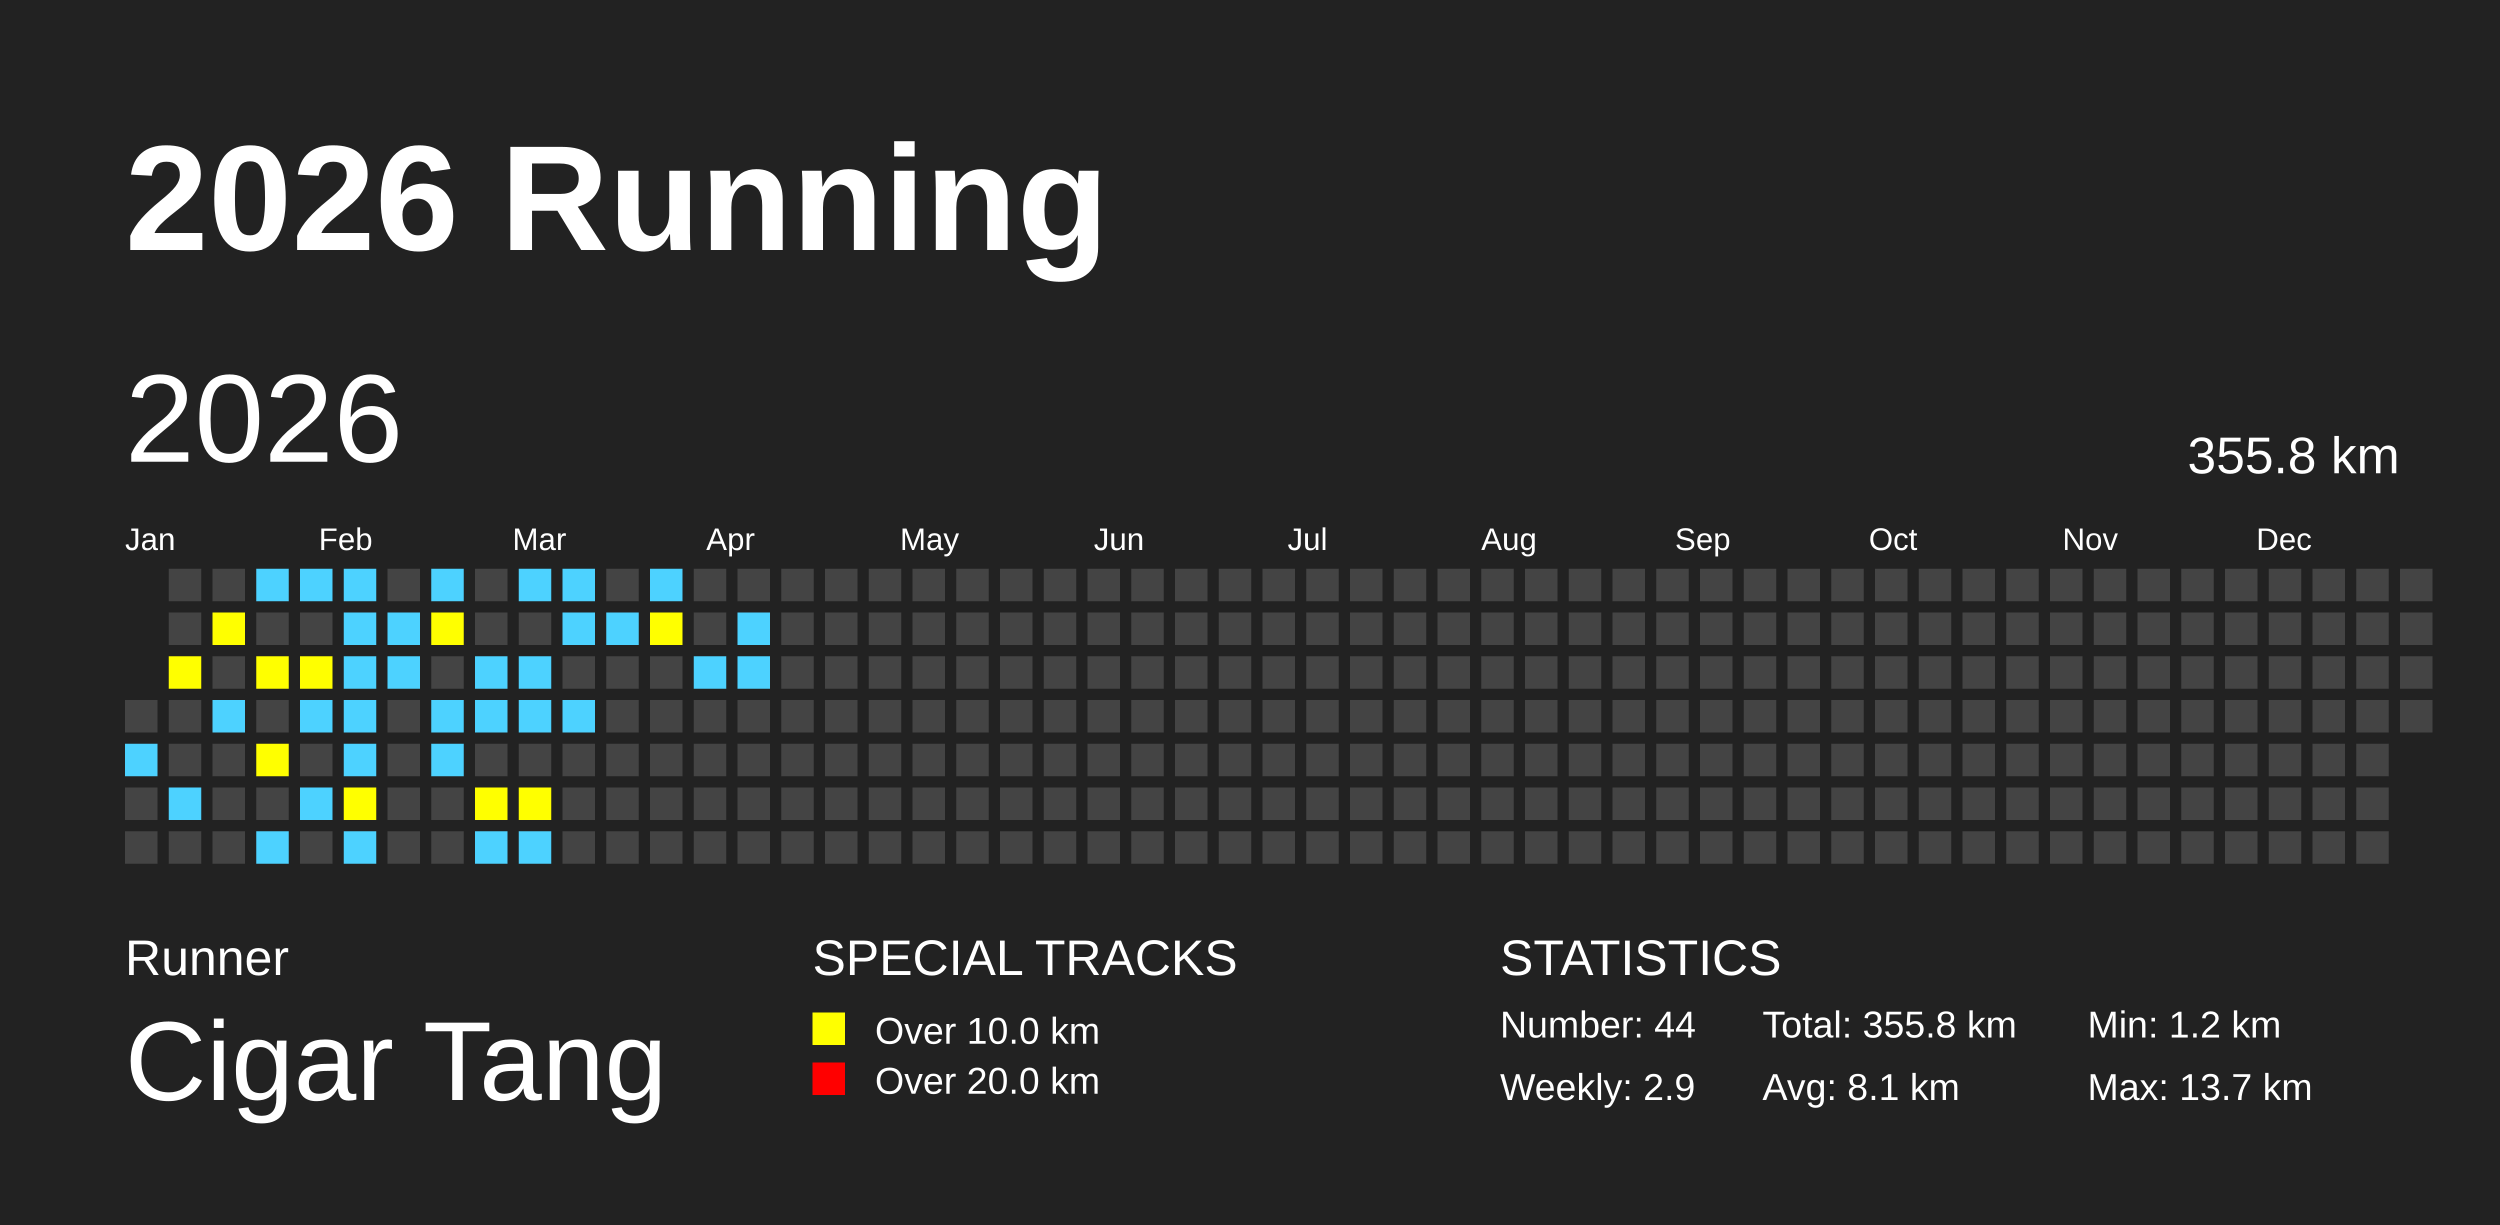
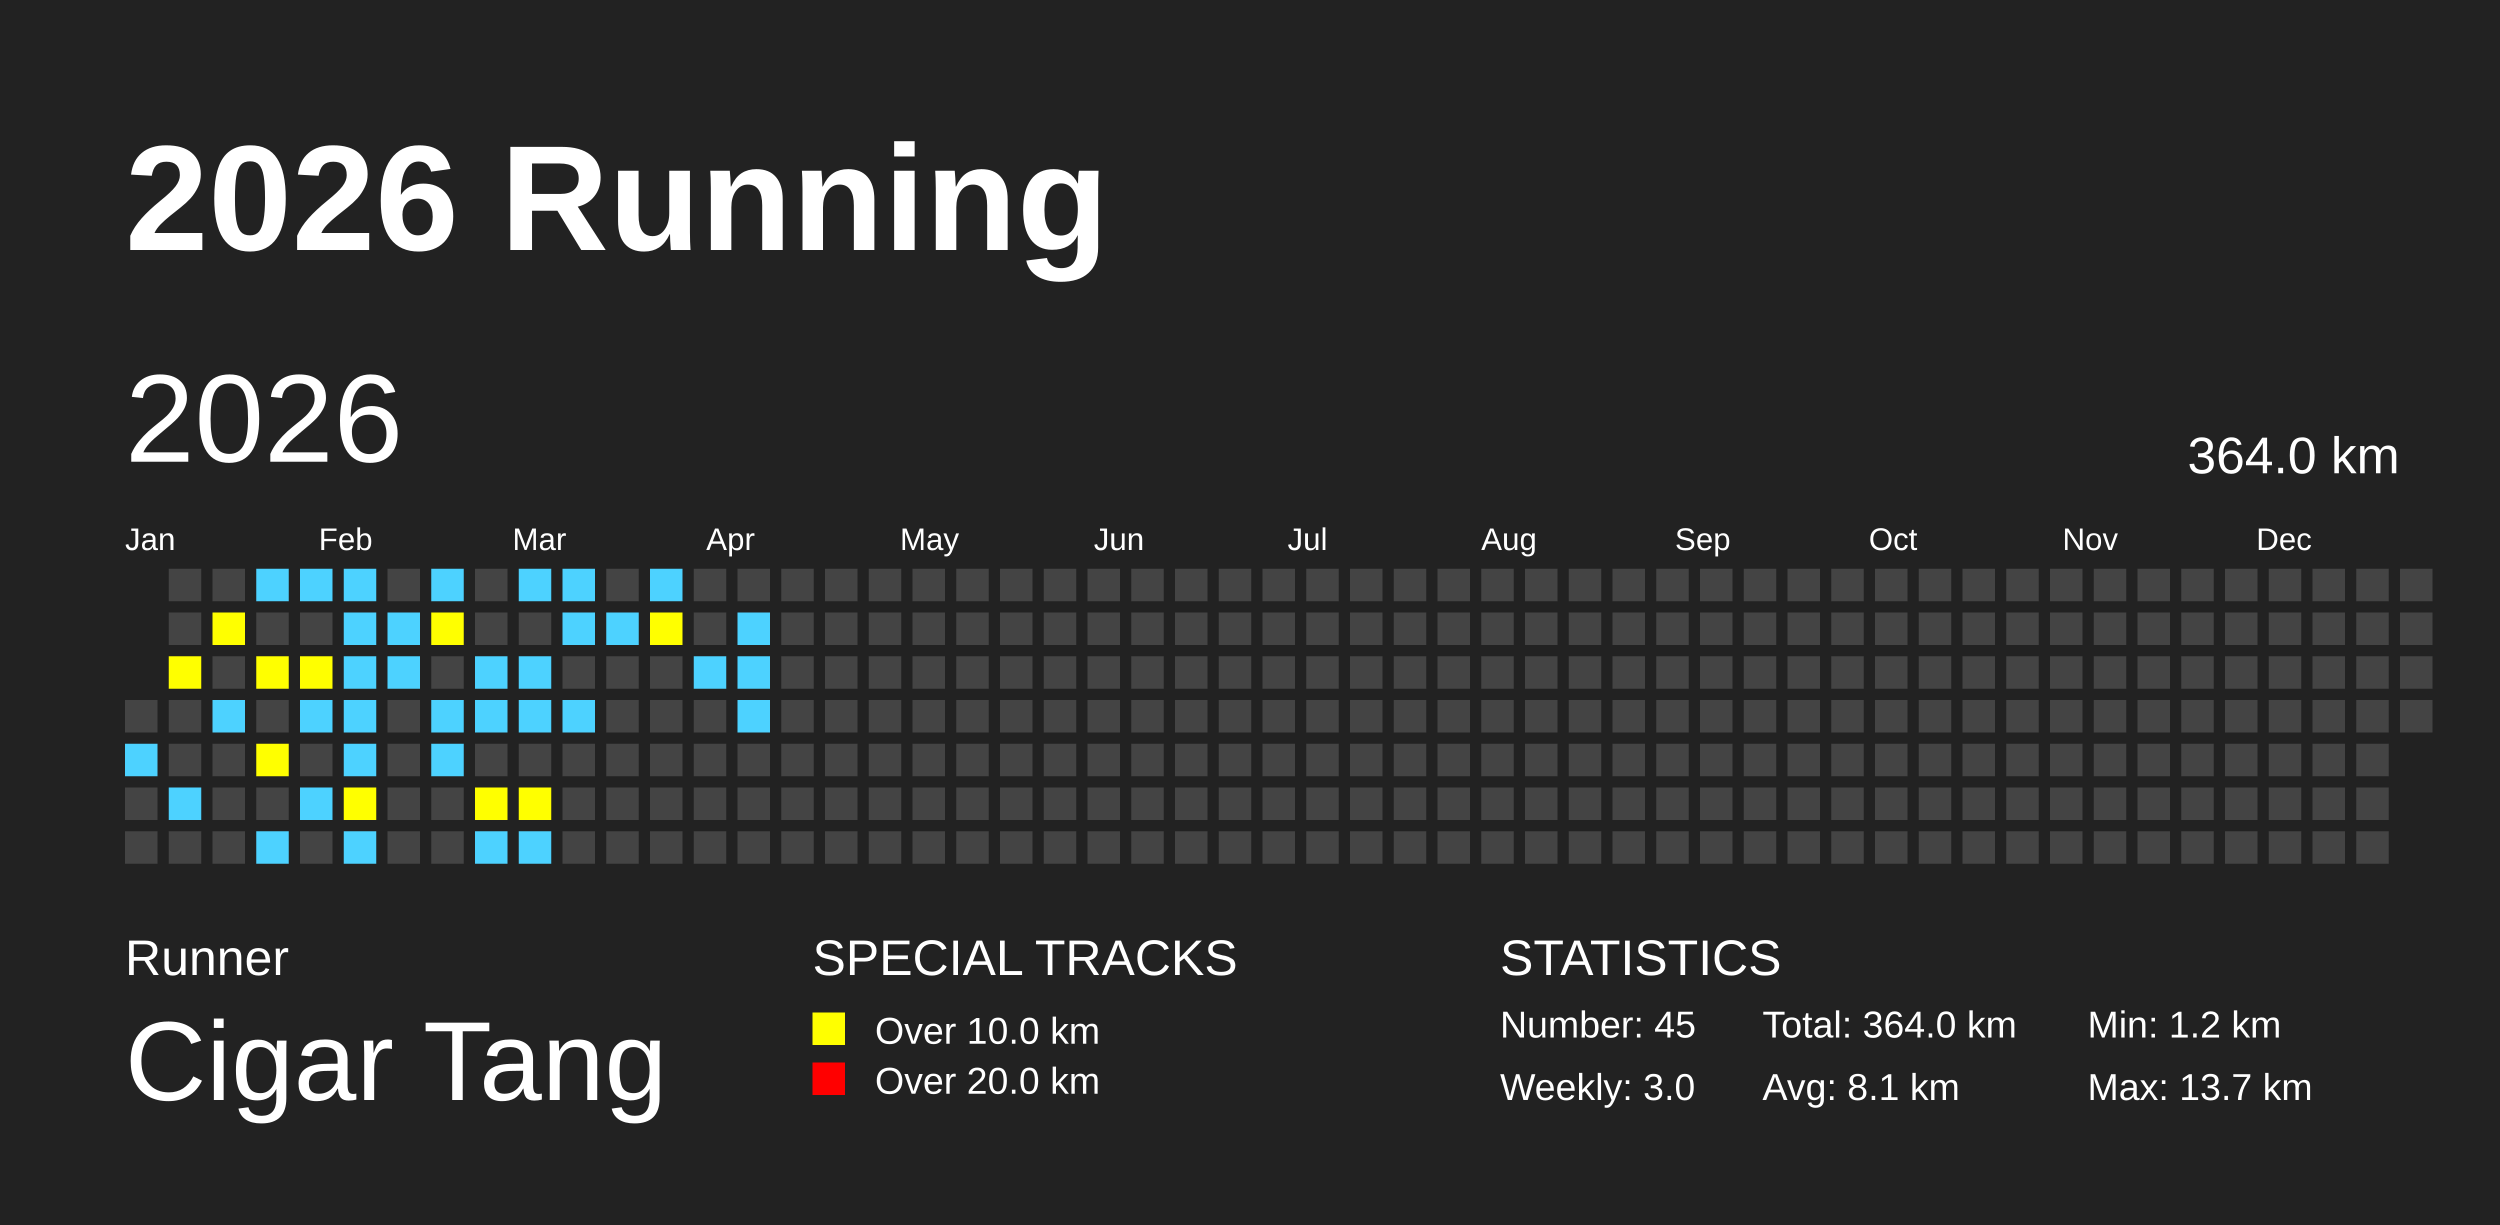
<svg xmlns="http://www.w3.org/2000/svg" baseProfile="full" height="98mm" version="1.1" viewBox="0,0,200,98" width="200mm">
  <defs />
  <rect fill="#222222" height="98" width="200" x="0" y="0" />
  <text fill="#FFFFFF" style="font-size:12px; font-family:Arial; font-weight:bold;" x="10" y="20">2026 Running</text>
  <text fill="#FFFFFF" style="font-size:4px; font-family:Arial" x="10" y="78">Runner</text>
  <text fill="#FFFFFF" style="font-size:9px; font-family:Arial" x="10" y="88">Cigar Tang</text>
  <text fill="#FFFFFF" style="font-size:4px; font-family:Arial" x="65" y="78">SPECIAL TRACKS</text>
  <rect fill="yellow" height="2.6" width="2.6" x="65" y="81" />
  <text fill="#FFFFFF" style="font-size:3px; font-family:Arial" x="70" y="83.5">Over 10.0 km</text>
  <rect fill="red" height="2.6" width="2.6" x="65" y="85" />
  <text fill="#FFFFFF" style="font-size:3px; font-family:Arial" x="70" y="87.5">Over 20.0 km</text>
  <text fill="#FFFFFF" style="font-size:4px; font-family:Arial" x="120" y="78">STATISTICS</text>
-   <text fill="#FFFFFF" style="font-size:3px; font-family:Arial" x="120" y="83">Number: 44</text>
-   <text fill="#FFFFFF" style="font-size:3px; font-family:Arial" x="120" y="88">Weekly: 2.9</text>
-   <text fill="#FFFFFF" style="font-size:3px; font-family:Arial" x="141" y="83">Total: 355.8 km</text>
+   <text fill="#FFFFFF" style="font-size:3px; font-family:Arial" x="120" y="83">Number: 45</text>
+   <text fill="#FFFFFF" style="font-size:3px; font-family:Arial" x="120" y="88">Weekly: 3.0</text>
+   <text fill="#FFFFFF" style="font-size:3px; font-family:Arial" x="141" y="83">Total: 364.0 km</text>
  <text fill="#FFFFFF" style="font-size:3px; font-family:Arial" x="141" y="88">Avg: 8.1 km</text>
  <text fill="#FFFFFF" style="font-size:3px; font-family:Arial" x="167" y="83">Min: 1.2 km</text>
  <text fill="#FFFFFF" style="font-size:3px; font-family:Arial" x="167" y="88">Max: 13.7 km</text>
  <text dominant-baseline="hanging" fill="#FFFFFF" style="font-size:10.0px; font-family:Arial;" x="10" y="30">2026</text>
-   <text dominant-baseline="hanging" fill="#FFFFFF" style="font-size:4.125px; font-family:Arial;" x="175" y="35">355.8 km</text>
+   <text dominant-baseline="hanging" fill="#FFFFFF" style="font-size:4.125px; font-family:Arial;" x="175" y="35">364.0 km</text>
  <text fill="#FFFFFF" style="font-size:2.5px; font-family:Arial" x="10.0" y="44">Jan</text>
  <text fill="#FFFFFF" style="font-size:2.5px; font-family:Arial" x="25.5" y="44">Feb</text>
  <text fill="#FFFFFF" style="font-size:2.5px; font-family:Arial" x="41.0" y="44">Mar</text>
  <text fill="#FFFFFF" style="font-size:2.5px; font-family:Arial" x="56.5" y="44">Apr</text>
  <text fill="#FFFFFF" style="font-size:2.5px; font-family:Arial" x="72.0" y="44">May</text>
  <text fill="#FFFFFF" style="font-size:2.5px; font-family:Arial" x="87.5" y="44">Jun</text>
  <text fill="#FFFFFF" style="font-size:2.5px; font-family:Arial" x="103.0" y="44">Jul</text>
  <text fill="#FFFFFF" style="font-size:2.5px; font-family:Arial" x="118.5" y="44">Aug</text>
  <text fill="#FFFFFF" style="font-size:2.5px; font-family:Arial" x="134.0" y="44">Sep</text>
  <text fill="#FFFFFF" style="font-size:2.5px; font-family:Arial" x="149.5" y="44">Oct</text>
  <text fill="#FFFFFF" style="font-size:2.5px; font-family:Arial" x="165.0" y="44">Nov</text>
  <text fill="#FFFFFF" style="font-size:2.5px; font-family:Arial" x="180.5" y="44">Dec</text>
  <rect fill="#444444" height="2.6" width="2.6" x="10.0" y="56.0" />
  <rect fill="#4DD2FF" height="2.6" width="2.6" x="10.0" y="59.5" />
  <rect fill="#444444" height="2.6" width="2.6" x="10.0" y="63.0" />
  <rect fill="#444444" height="2.6" width="2.6" x="10.0" y="66.5" />
  <rect fill="#444444" height="2.6" width="2.6" x="13.5" y="45.5" />
  <rect fill="#444444" height="2.6" width="2.6" x="13.5" y="49.0" />
  <rect fill="yellow" height="2.6" width="2.6" x="13.5" y="52.5" />
  <rect fill="#444444" height="2.6" width="2.6" x="13.5" y="56.0" />
  <rect fill="#444444" height="2.6" width="2.6" x="13.5" y="59.5" />
  <rect fill="#4DD2FF" height="2.6" width="2.6" x="13.5" y="63.0" />
  <rect fill="#444444" height="2.6" width="2.6" x="13.5" y="66.5" />
  <rect fill="#444444" height="2.6" width="2.6" x="17.0" y="45.5" />
  <rect fill="yellow" height="2.6" width="2.6" x="17.0" y="49.0" />
  <rect fill="#444444" height="2.6" width="2.6" x="17.0" y="52.5" />
  <rect fill="#4DD2FF" height="2.6" width="2.6" x="17.0" y="56.0" />
  <rect fill="#444444" height="2.6" width="2.6" x="17.0" y="59.5" />
  <rect fill="#444444" height="2.6" width="2.6" x="17.0" y="63.0" />
  <rect fill="#444444" height="2.6" width="2.6" x="17.0" y="66.5" />
  <rect fill="#4DD2FF" height="2.6" width="2.6" x="20.5" y="45.5" />
  <rect fill="#444444" height="2.6" width="2.6" x="20.5" y="49.0" />
  <rect fill="yellow" height="2.6" width="2.6" x="20.5" y="52.5" />
  <rect fill="#444444" height="2.6" width="2.6" x="20.5" y="56.0" />
  <rect fill="yellow" height="2.6" width="2.6" x="20.5" y="59.5" />
  <rect fill="#444444" height="2.6" width="2.6" x="20.5" y="63.0" />
  <rect fill="#4DD2FF" height="2.6" width="2.6" x="20.5" y="66.5" />
  <rect fill="#4DD2FF" height="2.6" width="2.6" x="24.0" y="45.5" />
  <rect fill="#444444" height="2.6" width="2.6" x="24.0" y="49.0" />
  <rect fill="yellow" height="2.6" width="2.6" x="24.0" y="52.5" />
  <rect fill="#4DD2FF" height="2.6" width="2.6" x="24.0" y="56.0" />
  <rect fill="#444444" height="2.6" width="2.6" x="24.0" y="59.5" />
  <rect fill="#4DD2FF" height="2.6" width="2.6" x="24.0" y="63.0" />
  <rect fill="#444444" height="2.6" width="2.6" x="24.0" y="66.5" />
  <rect fill="#4DD2FF" height="2.6" width="2.6" x="27.5" y="45.5" />
  <rect fill="#4DD2FF" height="2.6" width="2.6" x="27.5" y="49.0" />
  <rect fill="#4DD2FF" height="2.6" width="2.6" x="27.5" y="52.5" />
  <rect fill="#4DD2FF" height="2.6" width="2.6" x="27.5" y="56.0" />
  <rect fill="#4DD2FF" height="2.6" width="2.6" x="27.5" y="59.5" />
  <rect fill="yellow" height="2.6" width="2.6" x="27.5" y="63.0" />
  <rect fill="#4DD2FF" height="2.6" width="2.6" x="27.5" y="66.5" />
  <rect fill="#444444" height="2.6" width="2.6" x="31.0" y="45.5" />
  <rect fill="#4DD2FF" height="2.6" width="2.6" x="31.0" y="49.0" />
  <rect fill="#4DD2FF" height="2.6" width="2.6" x="31.0" y="52.5" />
  <rect fill="#444444" height="2.6" width="2.6" x="31.0" y="56.0" />
  <rect fill="#444444" height="2.6" width="2.6" x="31.0" y="59.5" />
  <rect fill="#444444" height="2.6" width="2.6" x="31.0" y="63.0" />
  <rect fill="#444444" height="2.6" width="2.6" x="31.0" y="66.5" />
  <rect fill="#4DD2FF" height="2.6" width="2.6" x="34.5" y="45.5" />
  <rect fill="yellow" height="2.6" width="2.6" x="34.5" y="49.0" />
  <rect fill="#444444" height="2.6" width="2.6" x="34.5" y="52.5" />
  <rect fill="#4DD2FF" height="2.6" width="2.6" x="34.5" y="56.0" />
  <rect fill="#4DD2FF" height="2.6" width="2.6" x="34.5" y="59.5" />
  <rect fill="#444444" height="2.6" width="2.6" x="34.5" y="63.0" />
  <rect fill="#444444" height="2.6" width="2.6" x="34.5" y="66.5" />
  <rect fill="#444444" height="2.6" width="2.6" x="38.0" y="45.5" />
  <rect fill="#444444" height="2.6" width="2.6" x="38.0" y="49.0" />
  <rect fill="#4DD2FF" height="2.6" width="2.6" x="38.0" y="52.5" />
  <rect fill="#4DD2FF" height="2.6" width="2.6" x="38.0" y="56.0" />
  <rect fill="#444444" height="2.6" width="2.6" x="38.0" y="59.5" />
  <rect fill="yellow" height="2.6" width="2.6" x="38.0" y="63.0" />
  <rect fill="#4DD2FF" height="2.6" width="2.6" x="38.0" y="66.5" />
  <rect fill="#4DD2FF" height="2.6" width="2.6" x="41.5" y="45.5" />
  <rect fill="#444444" height="2.6" width="2.6" x="41.5" y="49.0" />
  <rect fill="#4DD2FF" height="2.6" width="2.6" x="41.5" y="52.5" />
  <rect fill="#4DD2FF" height="2.6" width="2.6" x="41.5" y="56.0" />
  <rect fill="#444444" height="2.6" width="2.6" x="41.5" y="59.5" />
  <rect fill="yellow" height="2.6" width="2.6" x="41.5" y="63.0" />
  <rect fill="#4DD2FF" height="2.6" width="2.6" x="41.5" y="66.5" />
  <rect fill="#4DD2FF" height="2.6" width="2.6" x="45.0" y="45.5" />
  <rect fill="#4DD2FF" height="2.6" width="2.6" x="45.0" y="49.0" />
  <rect fill="#444444" height="2.6" width="2.6" x="45.0" y="52.5" />
  <rect fill="#4DD2FF" height="2.6" width="2.6" x="45.0" y="56.0" />
  <rect fill="#444444" height="2.6" width="2.6" x="45.0" y="59.5" />
  <rect fill="#444444" height="2.6" width="2.6" x="45.0" y="63.0" />
  <rect fill="#444444" height="2.6" width="2.6" x="45.0" y="66.5" />
  <rect fill="#444444" height="2.6" width="2.6" x="48.5" y="45.5" />
  <rect fill="#4DD2FF" height="2.6" width="2.6" x="48.5" y="49.0" />
  <rect fill="#444444" height="2.6" width="2.6" x="48.5" y="52.5" />
  <rect fill="#444444" height="2.6" width="2.6" x="48.5" y="56.0" />
  <rect fill="#444444" height="2.6" width="2.6" x="48.5" y="59.5" />
  <rect fill="#444444" height="2.6" width="2.6" x="48.5" y="63.0" />
  <rect fill="#444444" height="2.6" width="2.6" x="48.5" y="66.5" />
  <rect fill="#4DD2FF" height="2.6" width="2.6" x="52.0" y="45.5" />
  <rect fill="yellow" height="2.6" width="2.6" x="52.0" y="49.0" />
  <rect fill="#444444" height="2.6" width="2.6" x="52.0" y="52.5" />
  <rect fill="#444444" height="2.6" width="2.6" x="52.0" y="56.0" />
  <rect fill="#444444" height="2.6" width="2.6" x="52.0" y="59.5" />
  <rect fill="#444444" height="2.6" width="2.6" x="52.0" y="63.0" />
  <rect fill="#444444" height="2.6" width="2.6" x="52.0" y="66.5" />
  <rect fill="#444444" height="2.6" width="2.6" x="55.5" y="45.5" />
  <rect fill="#444444" height="2.6" width="2.6" x="55.5" y="49.0" />
  <rect fill="#4DD2FF" height="2.6" width="2.6" x="55.5" y="52.5" />
  <rect fill="#444444" height="2.6" width="2.6" x="55.5" y="56.0" />
  <rect fill="#444444" height="2.6" width="2.6" x="55.5" y="59.5" />
  <rect fill="#444444" height="2.6" width="2.6" x="55.5" y="63.0" />
  <rect fill="#444444" height="2.6" width="2.6" x="55.5" y="66.5" />
  <rect fill="#444444" height="2.6" width="2.6" x="59.0" y="45.5" />
  <rect fill="#4DD2FF" height="2.6" width="2.6" x="59.0" y="49.0" />
  <rect fill="#4DD2FF" height="2.6" width="2.6" x="59.0" y="52.5" />
-   <rect fill="#444444" height="2.6" width="2.6" x="59.0" y="56.0" />
+   <rect fill="#4DD2FF" height="2.6" width="2.6" x="59.0" y="56.0" />
  <rect fill="#444444" height="2.6" width="2.6" x="59.0" y="59.5" />
  <rect fill="#444444" height="2.6" width="2.6" x="59.0" y="63.0" />
  <rect fill="#444444" height="2.6" width="2.6" x="59.0" y="66.5" />
  <rect fill="#444444" height="2.6" width="2.6" x="62.5" y="45.5" />
  <rect fill="#444444" height="2.6" width="2.6" x="62.5" y="49.0" />
  <rect fill="#444444" height="2.6" width="2.6" x="62.5" y="52.5" />
  <rect fill="#444444" height="2.6" width="2.6" x="62.5" y="56.0" />
  <rect fill="#444444" height="2.6" width="2.6" x="62.5" y="59.5" />
  <rect fill="#444444" height="2.6" width="2.6" x="62.5" y="63.0" />
  <rect fill="#444444" height="2.6" width="2.6" x="62.5" y="66.5" />
  <rect fill="#444444" height="2.6" width="2.6" x="66.0" y="45.5" />
  <rect fill="#444444" height="2.6" width="2.6" x="66.0" y="49.0" />
  <rect fill="#444444" height="2.6" width="2.6" x="66.0" y="52.5" />
  <rect fill="#444444" height="2.6" width="2.6" x="66.0" y="56.0" />
  <rect fill="#444444" height="2.6" width="2.6" x="66.0" y="59.5" />
  <rect fill="#444444" height="2.6" width="2.6" x="66.0" y="63.0" />
  <rect fill="#444444" height="2.6" width="2.6" x="66.0" y="66.5" />
  <rect fill="#444444" height="2.6" width="2.6" x="69.5" y="45.5" />
  <rect fill="#444444" height="2.6" width="2.6" x="69.5" y="49.0" />
  <rect fill="#444444" height="2.6" width="2.6" x="69.5" y="52.5" />
  <rect fill="#444444" height="2.6" width="2.6" x="69.5" y="56.0" />
  <rect fill="#444444" height="2.6" width="2.6" x="69.5" y="59.5" />
  <rect fill="#444444" height="2.6" width="2.6" x="69.5" y="63.0" />
  <rect fill="#444444" height="2.6" width="2.6" x="69.5" y="66.5" />
  <rect fill="#444444" height="2.6" width="2.6" x="73.0" y="45.5" />
  <rect fill="#444444" height="2.6" width="2.6" x="73.0" y="49.0" />
  <rect fill="#444444" height="2.6" width="2.6" x="73.0" y="52.5" />
  <rect fill="#444444" height="2.6" width="2.6" x="73.0" y="56.0" />
  <rect fill="#444444" height="2.6" width="2.6" x="73.0" y="59.5" />
  <rect fill="#444444" height="2.6" width="2.6" x="73.0" y="63.0" />
  <rect fill="#444444" height="2.6" width="2.6" x="73.0" y="66.5" />
  <rect fill="#444444" height="2.6" width="2.6" x="76.5" y="45.5" />
  <rect fill="#444444" height="2.6" width="2.6" x="76.5" y="49.0" />
  <rect fill="#444444" height="2.6" width="2.6" x="76.5" y="52.5" />
  <rect fill="#444444" height="2.6" width="2.6" x="76.5" y="56.0" />
  <rect fill="#444444" height="2.6" width="2.6" x="76.5" y="59.5" />
  <rect fill="#444444" height="2.6" width="2.6" x="76.5" y="63.0" />
  <rect fill="#444444" height="2.6" width="2.6" x="76.5" y="66.5" />
  <rect fill="#444444" height="2.6" width="2.6" x="80.0" y="45.5" />
  <rect fill="#444444" height="2.6" width="2.6" x="80.0" y="49.0" />
  <rect fill="#444444" height="2.6" width="2.6" x="80.0" y="52.5" />
  <rect fill="#444444" height="2.6" width="2.6" x="80.0" y="56.0" />
  <rect fill="#444444" height="2.6" width="2.6" x="80.0" y="59.5" />
  <rect fill="#444444" height="2.6" width="2.6" x="80.0" y="63.0" />
  <rect fill="#444444" height="2.6" width="2.6" x="80.0" y="66.5" />
  <rect fill="#444444" height="2.6" width="2.6" x="83.5" y="45.5" />
  <rect fill="#444444" height="2.6" width="2.6" x="83.5" y="49.0" />
  <rect fill="#444444" height="2.6" width="2.6" x="83.5" y="52.5" />
  <rect fill="#444444" height="2.6" width="2.6" x="83.5" y="56.0" />
  <rect fill="#444444" height="2.6" width="2.6" x="83.5" y="59.5" />
  <rect fill="#444444" height="2.6" width="2.6" x="83.5" y="63.0" />
  <rect fill="#444444" height="2.6" width="2.6" x="83.5" y="66.5" />
  <rect fill="#444444" height="2.6" width="2.6" x="87.0" y="45.5" />
  <rect fill="#444444" height="2.6" width="2.6" x="87.0" y="49.0" />
  <rect fill="#444444" height="2.6" width="2.6" x="87.0" y="52.5" />
  <rect fill="#444444" height="2.6" width="2.6" x="87.0" y="56.0" />
  <rect fill="#444444" height="2.6" width="2.6" x="87.0" y="59.5" />
  <rect fill="#444444" height="2.6" width="2.6" x="87.0" y="63.0" />
  <rect fill="#444444" height="2.6" width="2.6" x="87.0" y="66.5" />
  <rect fill="#444444" height="2.6" width="2.6" x="90.5" y="45.5" />
  <rect fill="#444444" height="2.6" width="2.6" x="90.5" y="49.0" />
  <rect fill="#444444" height="2.6" width="2.6" x="90.5" y="52.5" />
  <rect fill="#444444" height="2.6" width="2.6" x="90.5" y="56.0" />
  <rect fill="#444444" height="2.6" width="2.6" x="90.5" y="59.5" />
  <rect fill="#444444" height="2.6" width="2.6" x="90.5" y="63.0" />
  <rect fill="#444444" height="2.6" width="2.6" x="90.5" y="66.5" />
  <rect fill="#444444" height="2.6" width="2.6" x="94.0" y="45.5" />
  <rect fill="#444444" height="2.6" width="2.6" x="94.0" y="49.0" />
  <rect fill="#444444" height="2.6" width="2.6" x="94.0" y="52.5" />
  <rect fill="#444444" height="2.6" width="2.6" x="94.0" y="56.0" />
  <rect fill="#444444" height="2.6" width="2.6" x="94.0" y="59.5" />
  <rect fill="#444444" height="2.6" width="2.6" x="94.0" y="63.0" />
  <rect fill="#444444" height="2.6" width="2.6" x="94.0" y="66.5" />
  <rect fill="#444444" height="2.6" width="2.6" x="97.5" y="45.5" />
  <rect fill="#444444" height="2.6" width="2.6" x="97.5" y="49.0" />
  <rect fill="#444444" height="2.6" width="2.6" x="97.5" y="52.5" />
  <rect fill="#444444" height="2.6" width="2.6" x="97.5" y="56.0" />
  <rect fill="#444444" height="2.6" width="2.6" x="97.5" y="59.5" />
  <rect fill="#444444" height="2.6" width="2.6" x="97.5" y="63.0" />
  <rect fill="#444444" height="2.6" width="2.6" x="97.5" y="66.5" />
  <rect fill="#444444" height="2.6" width="2.6" x="101.0" y="45.5" />
  <rect fill="#444444" height="2.6" width="2.6" x="101.0" y="49.0" />
  <rect fill="#444444" height="2.6" width="2.6" x="101.0" y="52.5" />
  <rect fill="#444444" height="2.6" width="2.6" x="101.0" y="56.0" />
  <rect fill="#444444" height="2.6" width="2.6" x="101.0" y="59.5" />
  <rect fill="#444444" height="2.6" width="2.6" x="101.0" y="63.0" />
  <rect fill="#444444" height="2.6" width="2.6" x="101.0" y="66.5" />
  <rect fill="#444444" height="2.6" width="2.6" x="104.5" y="45.5" />
  <rect fill="#444444" height="2.6" width="2.6" x="104.5" y="49.0" />
  <rect fill="#444444" height="2.6" width="2.6" x="104.5" y="52.5" />
  <rect fill="#444444" height="2.6" width="2.6" x="104.5" y="56.0" />
  <rect fill="#444444" height="2.6" width="2.6" x="104.5" y="59.5" />
  <rect fill="#444444" height="2.6" width="2.6" x="104.5" y="63.0" />
  <rect fill="#444444" height="2.6" width="2.6" x="104.5" y="66.5" />
  <rect fill="#444444" height="2.6" width="2.6" x="108.0" y="45.5" />
  <rect fill="#444444" height="2.6" width="2.6" x="108.0" y="49.0" />
  <rect fill="#444444" height="2.6" width="2.6" x="108.0" y="52.5" />
  <rect fill="#444444" height="2.6" width="2.6" x="108.0" y="56.0" />
  <rect fill="#444444" height="2.6" width="2.6" x="108.0" y="59.5" />
  <rect fill="#444444" height="2.6" width="2.6" x="108.0" y="63.0" />
  <rect fill="#444444" height="2.6" width="2.6" x="108.0" y="66.5" />
  <rect fill="#444444" height="2.6" width="2.6" x="111.5" y="45.5" />
  <rect fill="#444444" height="2.6" width="2.6" x="111.5" y="49.0" />
  <rect fill="#444444" height="2.6" width="2.6" x="111.5" y="52.5" />
  <rect fill="#444444" height="2.6" width="2.6" x="111.5" y="56.0" />
  <rect fill="#444444" height="2.6" width="2.6" x="111.5" y="59.5" />
  <rect fill="#444444" height="2.6" width="2.6" x="111.5" y="63.0" />
  <rect fill="#444444" height="2.6" width="2.6" x="111.5" y="66.5" />
  <rect fill="#444444" height="2.6" width="2.6" x="115.0" y="45.5" />
  <rect fill="#444444" height="2.6" width="2.6" x="115.0" y="49.0" />
  <rect fill="#444444" height="2.6" width="2.6" x="115.0" y="52.5" />
  <rect fill="#444444" height="2.6" width="2.6" x="115.0" y="56.0" />
  <rect fill="#444444" height="2.6" width="2.6" x="115.0" y="59.5" />
  <rect fill="#444444" height="2.6" width="2.6" x="115.0" y="63.0" />
  <rect fill="#444444" height="2.6" width="2.6" x="115.0" y="66.5" />
  <rect fill="#444444" height="2.6" width="2.6" x="118.5" y="45.5" />
  <rect fill="#444444" height="2.6" width="2.6" x="118.5" y="49.0" />
  <rect fill="#444444" height="2.6" width="2.6" x="118.5" y="52.5" />
  <rect fill="#444444" height="2.6" width="2.6" x="118.5" y="56.0" />
  <rect fill="#444444" height="2.6" width="2.6" x="118.5" y="59.5" />
  <rect fill="#444444" height="2.6" width="2.6" x="118.5" y="63.0" />
  <rect fill="#444444" height="2.6" width="2.6" x="118.5" y="66.5" />
  <rect fill="#444444" height="2.6" width="2.6" x="122.0" y="45.5" />
  <rect fill="#444444" height="2.6" width="2.6" x="122.0" y="49.0" />
  <rect fill="#444444" height="2.6" width="2.6" x="122.0" y="52.5" />
  <rect fill="#444444" height="2.6" width="2.6" x="122.0" y="56.0" />
  <rect fill="#444444" height="2.6" width="2.6" x="122.0" y="59.5" />
  <rect fill="#444444" height="2.6" width="2.6" x="122.0" y="63.0" />
  <rect fill="#444444" height="2.6" width="2.6" x="122.0" y="66.5" />
  <rect fill="#444444" height="2.6" width="2.6" x="125.5" y="45.5" />
  <rect fill="#444444" height="2.6" width="2.6" x="125.5" y="49.0" />
  <rect fill="#444444" height="2.6" width="2.6" x="125.5" y="52.5" />
  <rect fill="#444444" height="2.6" width="2.6" x="125.5" y="56.0" />
  <rect fill="#444444" height="2.6" width="2.6" x="125.5" y="59.5" />
  <rect fill="#444444" height="2.6" width="2.6" x="125.5" y="63.0" />
  <rect fill="#444444" height="2.6" width="2.6" x="125.5" y="66.5" />
  <rect fill="#444444" height="2.6" width="2.6" x="129.0" y="45.5" />
  <rect fill="#444444" height="2.6" width="2.6" x="129.0" y="49.0" />
  <rect fill="#444444" height="2.6" width="2.6" x="129.0" y="52.5" />
  <rect fill="#444444" height="2.6" width="2.6" x="129.0" y="56.0" />
  <rect fill="#444444" height="2.6" width="2.6" x="129.0" y="59.5" />
  <rect fill="#444444" height="2.6" width="2.6" x="129.0" y="63.0" />
  <rect fill="#444444" height="2.6" width="2.6" x="129.0" y="66.5" />
  <rect fill="#444444" height="2.6" width="2.6" x="132.5" y="45.5" />
  <rect fill="#444444" height="2.6" width="2.6" x="132.5" y="49.0" />
  <rect fill="#444444" height="2.6" width="2.6" x="132.5" y="52.5" />
  <rect fill="#444444" height="2.6" width="2.6" x="132.5" y="56.0" />
  <rect fill="#444444" height="2.6" width="2.6" x="132.5" y="59.5" />
  <rect fill="#444444" height="2.6" width="2.6" x="132.5" y="63.0" />
  <rect fill="#444444" height="2.6" width="2.6" x="132.5" y="66.5" />
  <rect fill="#444444" height="2.6" width="2.6" x="136.0" y="45.5" />
  <rect fill="#444444" height="2.6" width="2.6" x="136.0" y="49.0" />
  <rect fill="#444444" height="2.6" width="2.6" x="136.0" y="52.5" />
  <rect fill="#444444" height="2.6" width="2.6" x="136.0" y="56.0" />
  <rect fill="#444444" height="2.6" width="2.6" x="136.0" y="59.5" />
  <rect fill="#444444" height="2.6" width="2.6" x="136.0" y="63.0" />
  <rect fill="#444444" height="2.6" width="2.6" x="136.0" y="66.5" />
  <rect fill="#444444" height="2.6" width="2.6" x="139.5" y="45.5" />
  <rect fill="#444444" height="2.6" width="2.6" x="139.5" y="49.0" />
  <rect fill="#444444" height="2.6" width="2.6" x="139.5" y="52.5" />
  <rect fill="#444444" height="2.6" width="2.6" x="139.5" y="56.0" />
  <rect fill="#444444" height="2.6" width="2.6" x="139.5" y="59.5" />
  <rect fill="#444444" height="2.6" width="2.6" x="139.5" y="63.0" />
  <rect fill="#444444" height="2.6" width="2.6" x="139.5" y="66.5" />
  <rect fill="#444444" height="2.6" width="2.6" x="143.0" y="45.5" />
  <rect fill="#444444" height="2.6" width="2.6" x="143.0" y="49.0" />
  <rect fill="#444444" height="2.6" width="2.6" x="143.0" y="52.5" />
  <rect fill="#444444" height="2.6" width="2.6" x="143.0" y="56.0" />
  <rect fill="#444444" height="2.6" width="2.6" x="143.0" y="59.5" />
  <rect fill="#444444" height="2.6" width="2.6" x="143.0" y="63.0" />
  <rect fill="#444444" height="2.6" width="2.6" x="143.0" y="66.5" />
  <rect fill="#444444" height="2.6" width="2.6" x="146.5" y="45.5" />
  <rect fill="#444444" height="2.6" width="2.6" x="146.5" y="49.0" />
  <rect fill="#444444" height="2.6" width="2.6" x="146.5" y="52.5" />
  <rect fill="#444444" height="2.6" width="2.6" x="146.5" y="56.0" />
  <rect fill="#444444" height="2.6" width="2.6" x="146.5" y="59.5" />
  <rect fill="#444444" height="2.6" width="2.6" x="146.5" y="63.0" />
  <rect fill="#444444" height="2.6" width="2.6" x="146.5" y="66.5" />
  <rect fill="#444444" height="2.6" width="2.6" x="150.0" y="45.5" />
  <rect fill="#444444" height="2.6" width="2.6" x="150.0" y="49.0" />
  <rect fill="#444444" height="2.6" width="2.6" x="150.0" y="52.5" />
  <rect fill="#444444" height="2.6" width="2.6" x="150.0" y="56.0" />
  <rect fill="#444444" height="2.6" width="2.6" x="150.0" y="59.5" />
  <rect fill="#444444" height="2.6" width="2.6" x="150.0" y="63.0" />
  <rect fill="#444444" height="2.6" width="2.6" x="150.0" y="66.5" />
  <rect fill="#444444" height="2.6" width="2.6" x="153.5" y="45.5" />
  <rect fill="#444444" height="2.6" width="2.6" x="153.5" y="49.0" />
  <rect fill="#444444" height="2.6" width="2.6" x="153.5" y="52.5" />
  <rect fill="#444444" height="2.6" width="2.6" x="153.5" y="56.0" />
  <rect fill="#444444" height="2.6" width="2.6" x="153.5" y="59.5" />
  <rect fill="#444444" height="2.6" width="2.6" x="153.5" y="63.0" />
  <rect fill="#444444" height="2.6" width="2.6" x="153.5" y="66.5" />
  <rect fill="#444444" height="2.6" width="2.6" x="157.0" y="45.5" />
  <rect fill="#444444" height="2.6" width="2.6" x="157.0" y="49.0" />
  <rect fill="#444444" height="2.6" width="2.6" x="157.0" y="52.5" />
  <rect fill="#444444" height="2.6" width="2.6" x="157.0" y="56.0" />
  <rect fill="#444444" height="2.6" width="2.6" x="157.0" y="59.5" />
  <rect fill="#444444" height="2.6" width="2.6" x="157.0" y="63.0" />
  <rect fill="#444444" height="2.6" width="2.6" x="157.0" y="66.5" />
  <rect fill="#444444" height="2.6" width="2.6" x="160.5" y="45.5" />
  <rect fill="#444444" height="2.6" width="2.6" x="160.5" y="49.0" />
  <rect fill="#444444" height="2.6" width="2.6" x="160.5" y="52.5" />
  <rect fill="#444444" height="2.6" width="2.6" x="160.5" y="56.0" />
  <rect fill="#444444" height="2.6" width="2.6" x="160.5" y="59.5" />
  <rect fill="#444444" height="2.6" width="2.6" x="160.5" y="63.0" />
  <rect fill="#444444" height="2.6" width="2.6" x="160.5" y="66.5" />
  <rect fill="#444444" height="2.6" width="2.6" x="164.0" y="45.5" />
  <rect fill="#444444" height="2.6" width="2.6" x="164.0" y="49.0" />
  <rect fill="#444444" height="2.6" width="2.6" x="164.0" y="52.5" />
  <rect fill="#444444" height="2.6" width="2.6" x="164.0" y="56.0" />
  <rect fill="#444444" height="2.6" width="2.6" x="164.0" y="59.5" />
  <rect fill="#444444" height="2.6" width="2.6" x="164.0" y="63.0" />
  <rect fill="#444444" height="2.6" width="2.6" x="164.0" y="66.5" />
  <rect fill="#444444" height="2.6" width="2.6" x="167.5" y="45.5" />
  <rect fill="#444444" height="2.6" width="2.6" x="167.5" y="49.0" />
  <rect fill="#444444" height="2.6" width="2.6" x="167.5" y="52.5" />
  <rect fill="#444444" height="2.6" width="2.6" x="167.5" y="56.0" />
  <rect fill="#444444" height="2.6" width="2.6" x="167.5" y="59.5" />
  <rect fill="#444444" height="2.6" width="2.6" x="167.5" y="63.0" />
  <rect fill="#444444" height="2.6" width="2.6" x="167.5" y="66.5" />
  <rect fill="#444444" height="2.6" width="2.6" x="171.0" y="45.5" />
  <rect fill="#444444" height="2.6" width="2.6" x="171.0" y="49.0" />
  <rect fill="#444444" height="2.6" width="2.6" x="171.0" y="52.5" />
  <rect fill="#444444" height="2.6" width="2.6" x="171.0" y="56.0" />
  <rect fill="#444444" height="2.6" width="2.6" x="171.0" y="59.5" />
  <rect fill="#444444" height="2.6" width="2.6" x="171.0" y="63.0" />
  <rect fill="#444444" height="2.6" width="2.6" x="171.0" y="66.5" />
  <rect fill="#444444" height="2.6" width="2.6" x="174.5" y="45.5" />
  <rect fill="#444444" height="2.6" width="2.6" x="174.5" y="49.0" />
  <rect fill="#444444" height="2.6" width="2.6" x="174.5" y="52.5" />
  <rect fill="#444444" height="2.6" width="2.6" x="174.5" y="56.0" />
  <rect fill="#444444" height="2.6" width="2.6" x="174.5" y="59.5" />
  <rect fill="#444444" height="2.6" width="2.6" x="174.5" y="63.0" />
  <rect fill="#444444" height="2.6" width="2.6" x="174.5" y="66.5" />
  <rect fill="#444444" height="2.6" width="2.6" x="178.0" y="45.5" />
  <rect fill="#444444" height="2.6" width="2.6" x="178.0" y="49.0" />
  <rect fill="#444444" height="2.6" width="2.6" x="178.0" y="52.5" />
  <rect fill="#444444" height="2.6" width="2.6" x="178.0" y="56.0" />
  <rect fill="#444444" height="2.6" width="2.6" x="178.0" y="59.5" />
  <rect fill="#444444" height="2.6" width="2.6" x="178.0" y="63.0" />
  <rect fill="#444444" height="2.6" width="2.6" x="178.0" y="66.5" />
  <rect fill="#444444" height="2.6" width="2.6" x="181.5" y="45.5" />
  <rect fill="#444444" height="2.6" width="2.6" x="181.5" y="49.0" />
  <rect fill="#444444" height="2.6" width="2.6" x="181.5" y="52.5" />
  <rect fill="#444444" height="2.6" width="2.6" x="181.5" y="56.0" />
  <rect fill="#444444" height="2.6" width="2.6" x="181.5" y="59.5" />
  <rect fill="#444444" height="2.6" width="2.6" x="181.5" y="63.0" />
  <rect fill="#444444" height="2.6" width="2.6" x="181.5" y="66.5" />
  <rect fill="#444444" height="2.6" width="2.6" x="185.0" y="45.5" />
  <rect fill="#444444" height="2.6" width="2.6" x="185.0" y="49.0" />
  <rect fill="#444444" height="2.6" width="2.6" x="185.0" y="52.5" />
  <rect fill="#444444" height="2.6" width="2.6" x="185.0" y="56.0" />
  <rect fill="#444444" height="2.6" width="2.6" x="185.0" y="59.5" />
  <rect fill="#444444" height="2.6" width="2.6" x="185.0" y="63.0" />
  <rect fill="#444444" height="2.6" width="2.6" x="185.0" y="66.5" />
  <rect fill="#444444" height="2.6" width="2.6" x="188.5" y="45.5" />
  <rect fill="#444444" height="2.6" width="2.6" x="188.5" y="49.0" />
  <rect fill="#444444" height="2.6" width="2.6" x="188.5" y="52.5" />
  <rect fill="#444444" height="2.6" width="2.6" x="188.5" y="56.0" />
  <rect fill="#444444" height="2.6" width="2.6" x="188.5" y="59.5" />
  <rect fill="#444444" height="2.6" width="2.6" x="188.5" y="63.0" />
  <rect fill="#444444" height="2.6" width="2.6" x="188.5" y="66.5" />
  <rect fill="#444444" height="2.6" width="2.6" x="192.0" y="45.5" />
  <rect fill="#444444" height="2.6" width="2.6" x="192.0" y="49.0" />
  <rect fill="#444444" height="2.6" width="2.6" x="192.0" y="52.5" />
  <rect fill="#444444" height="2.6" width="2.6" x="192.0" y="56.0" />
</svg>
